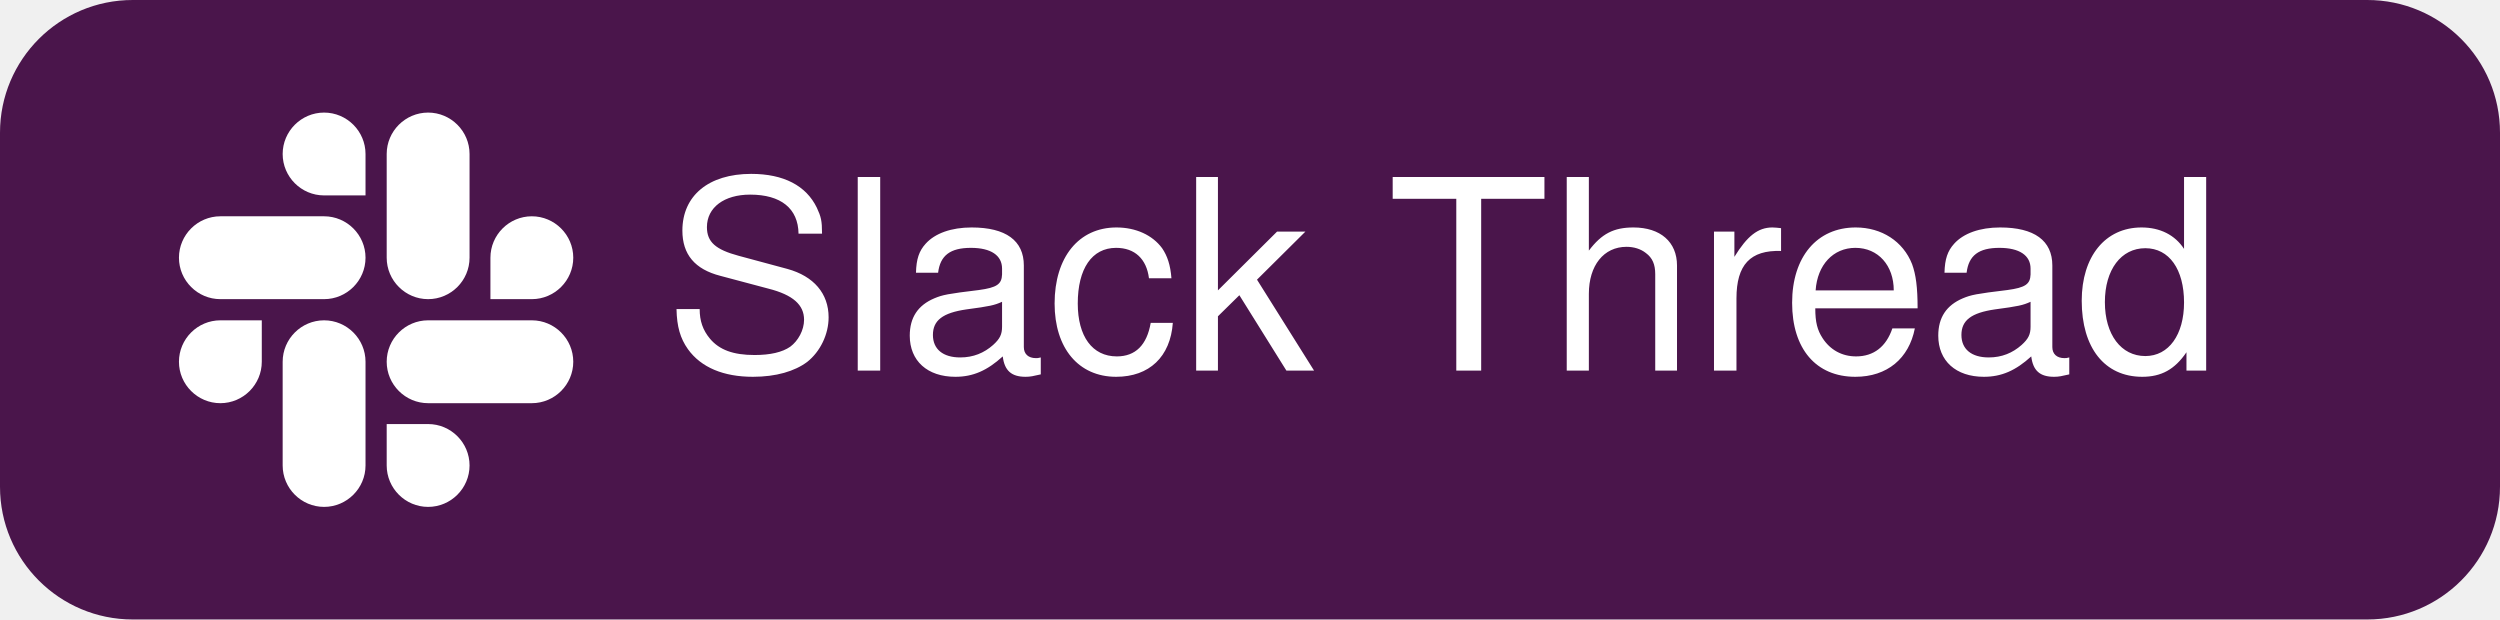
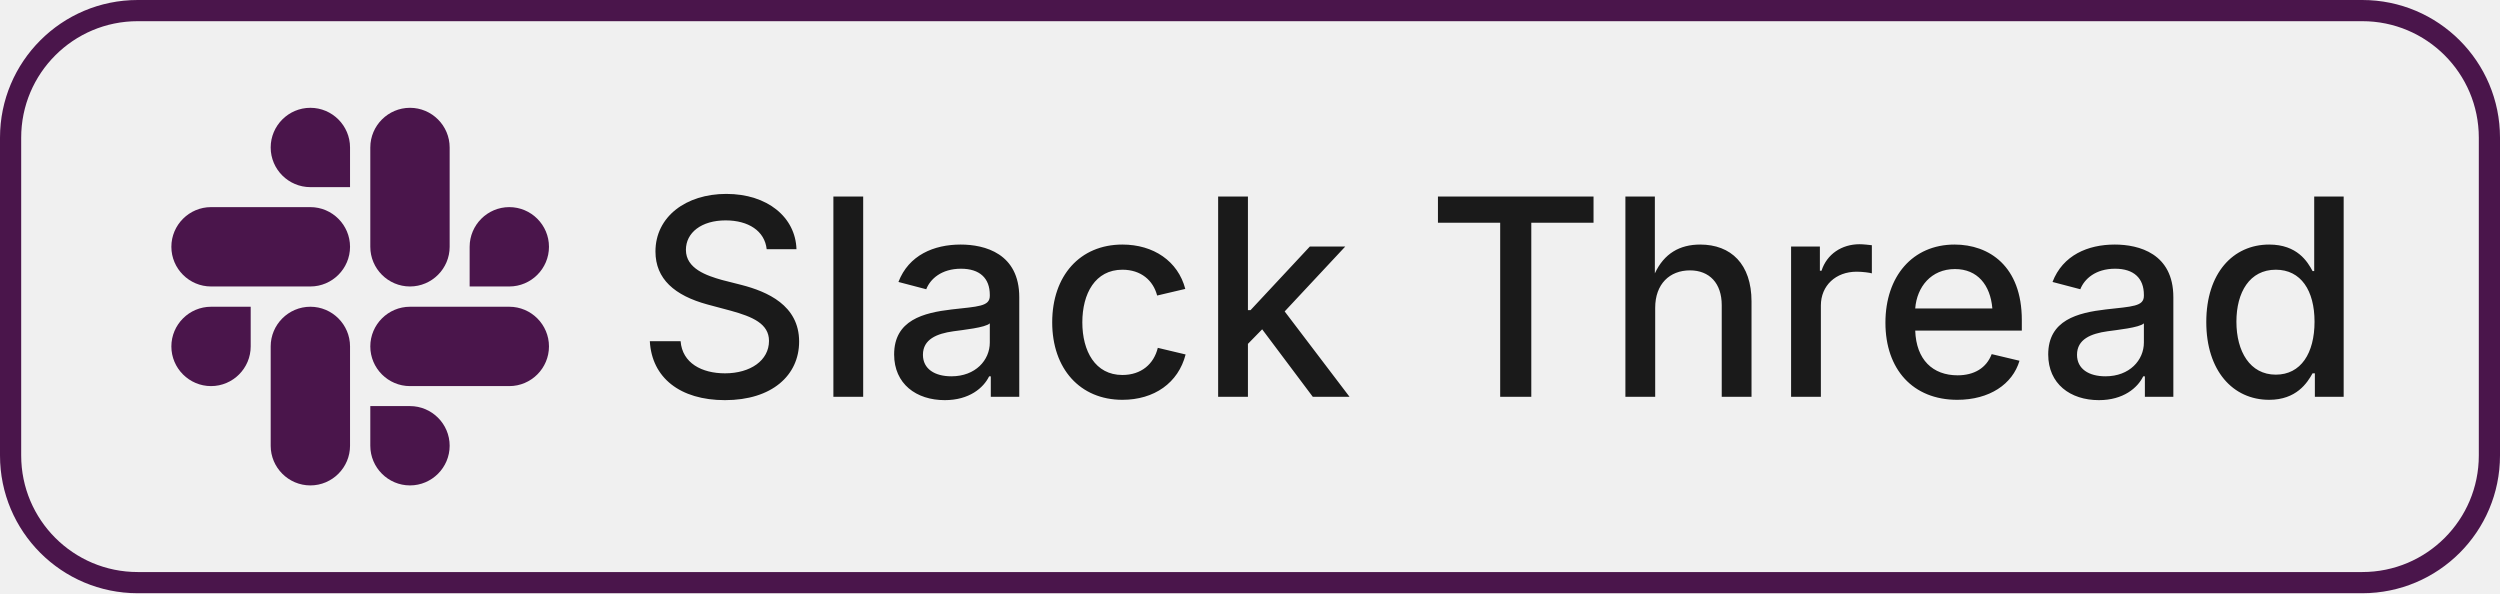
- <svg xmlns="http://www.w3.org/2000/svg" width="113" height="28" viewBox="0 0 113 28" role="img" aria-label="Slack Thread">
+ <svg xmlns="http://www.w3.org/2000/svg" width="118" height="28" viewBox="0 0 118 28" role="img" aria-label="Slack Thread">
+   <defs>
+     <linearGradient id="bg-grad" x1="0" y1="0" x2="0" y2="1">
+       <stop offset="0" class="grad-top" />
+       <stop offset="1" class="grad-bot" />
+     </linearGradient>
+   </defs>
  <style>
-     .bg { fill: #4A154B; }
-     .text { fill: #FFFFFF; }
-     .ico { fill: #FFFFFF; }
+     .grad-top { stop-color: #FFFFFF; }
+     .grad-bot { stop-color: #F9F0F9; }
+     .border { stroke: #4A154B; fill: none; }
+     .text { fill: #1A1A1A; }
+     .ico { fill: #4A154B; }
    @media (prefers-color-scheme: dark) {
-       .bg { fill: #611f69; }
+       .grad-top { stop-color: #2A1230; }
+       .grad-bot { stop-color: #1A0B1E; }
+       .border { stroke: #7C3085; }
+       .text { fill: #E8E8E8; }
+       .ico { fill: #C070C8; }
    }
  </style>
-   <rect width="113" height="28" rx="6" class="bg" />
+   <rect x="0.5" y="0.5" width="117" height="27" rx="6" fill="url(#bg-grad)" class="border" />
  <g transform="translate(8, 5)">
    <svg width="18" height="18" viewBox="0 0 128 128" fill="none">
      <path d="M27.255 80.719c0 7.33-5.978 13.317-13.309 13.317C6.616 94.036.63 88.049.63 80.719s5.987-13.317 13.317-13.317h13.309zm6.709 0c0-7.33 5.987-13.317 13.317-13.317s13.317 5.986 13.317 13.317v33.335c0 7.33-5.986 13.317-13.317 13.317-7.33 0-13.317-5.987-13.317-13.317z" class="ico" />
      <path d="M47.281 27.255c-7.33 0-13.317-5.978-13.317-13.309C33.964 6.616 39.951.63 47.281.63s13.317 5.987 13.317 13.317v13.309zm0 6.709c7.33 0 13.317 5.987 13.317 13.317s-5.986 13.317-13.317 13.317H13.946C6.616 60.598.63 54.612.63 47.281c0-7.33 5.987-13.317 13.317-13.317z" class="ico" />
      <path d="M100.745 47.281c0-7.33 5.978-13.317 13.309-13.317 7.33 0 13.317 5.987 13.317 13.317s-5.987 13.317-13.317 13.317h-13.309zm-6.709 0c0 7.33-5.987 13.317-13.317 13.317s-13.317-5.986-13.317-13.317V13.946C67.402 6.616 73.388.63 80.719.63c7.33 0 13.317 5.987 13.317 13.317z" class="ico" />
      <path d="M80.719 100.745c7.33 0 13.317 5.978 13.317 13.309 0 7.33-5.987 13.317-13.317 13.317s-13.317-5.987-13.317-13.317v-13.309zm0-6.709c-7.33 0-13.317-5.987-13.317-13.317s5.986-13.317 13.317-13.317h33.335c7.33 0 13.317 5.986 13.317 13.317 0 7.33-5.987 13.317-13.317 13.317z" class="ico" />
    </svg>
  </g>
-   <text x="30" y="14" dominant-baseline="central" font-family="-apple-system, BlinkMacSystemFont, 'Segoe UI', Helvetica, Arial, sans-serif" font-size="12" font-weight="500" class="text">Slack Thread</text>
+   <text x="30" y="14" dominant-baseline="central" font-family="Inter, -apple-system, BlinkMacSystemFont, 'Segoe UI', Helvetica, Arial, sans-serif" font-size="13" font-weight="500" class="text">Slack Thread</text>
</svg>
